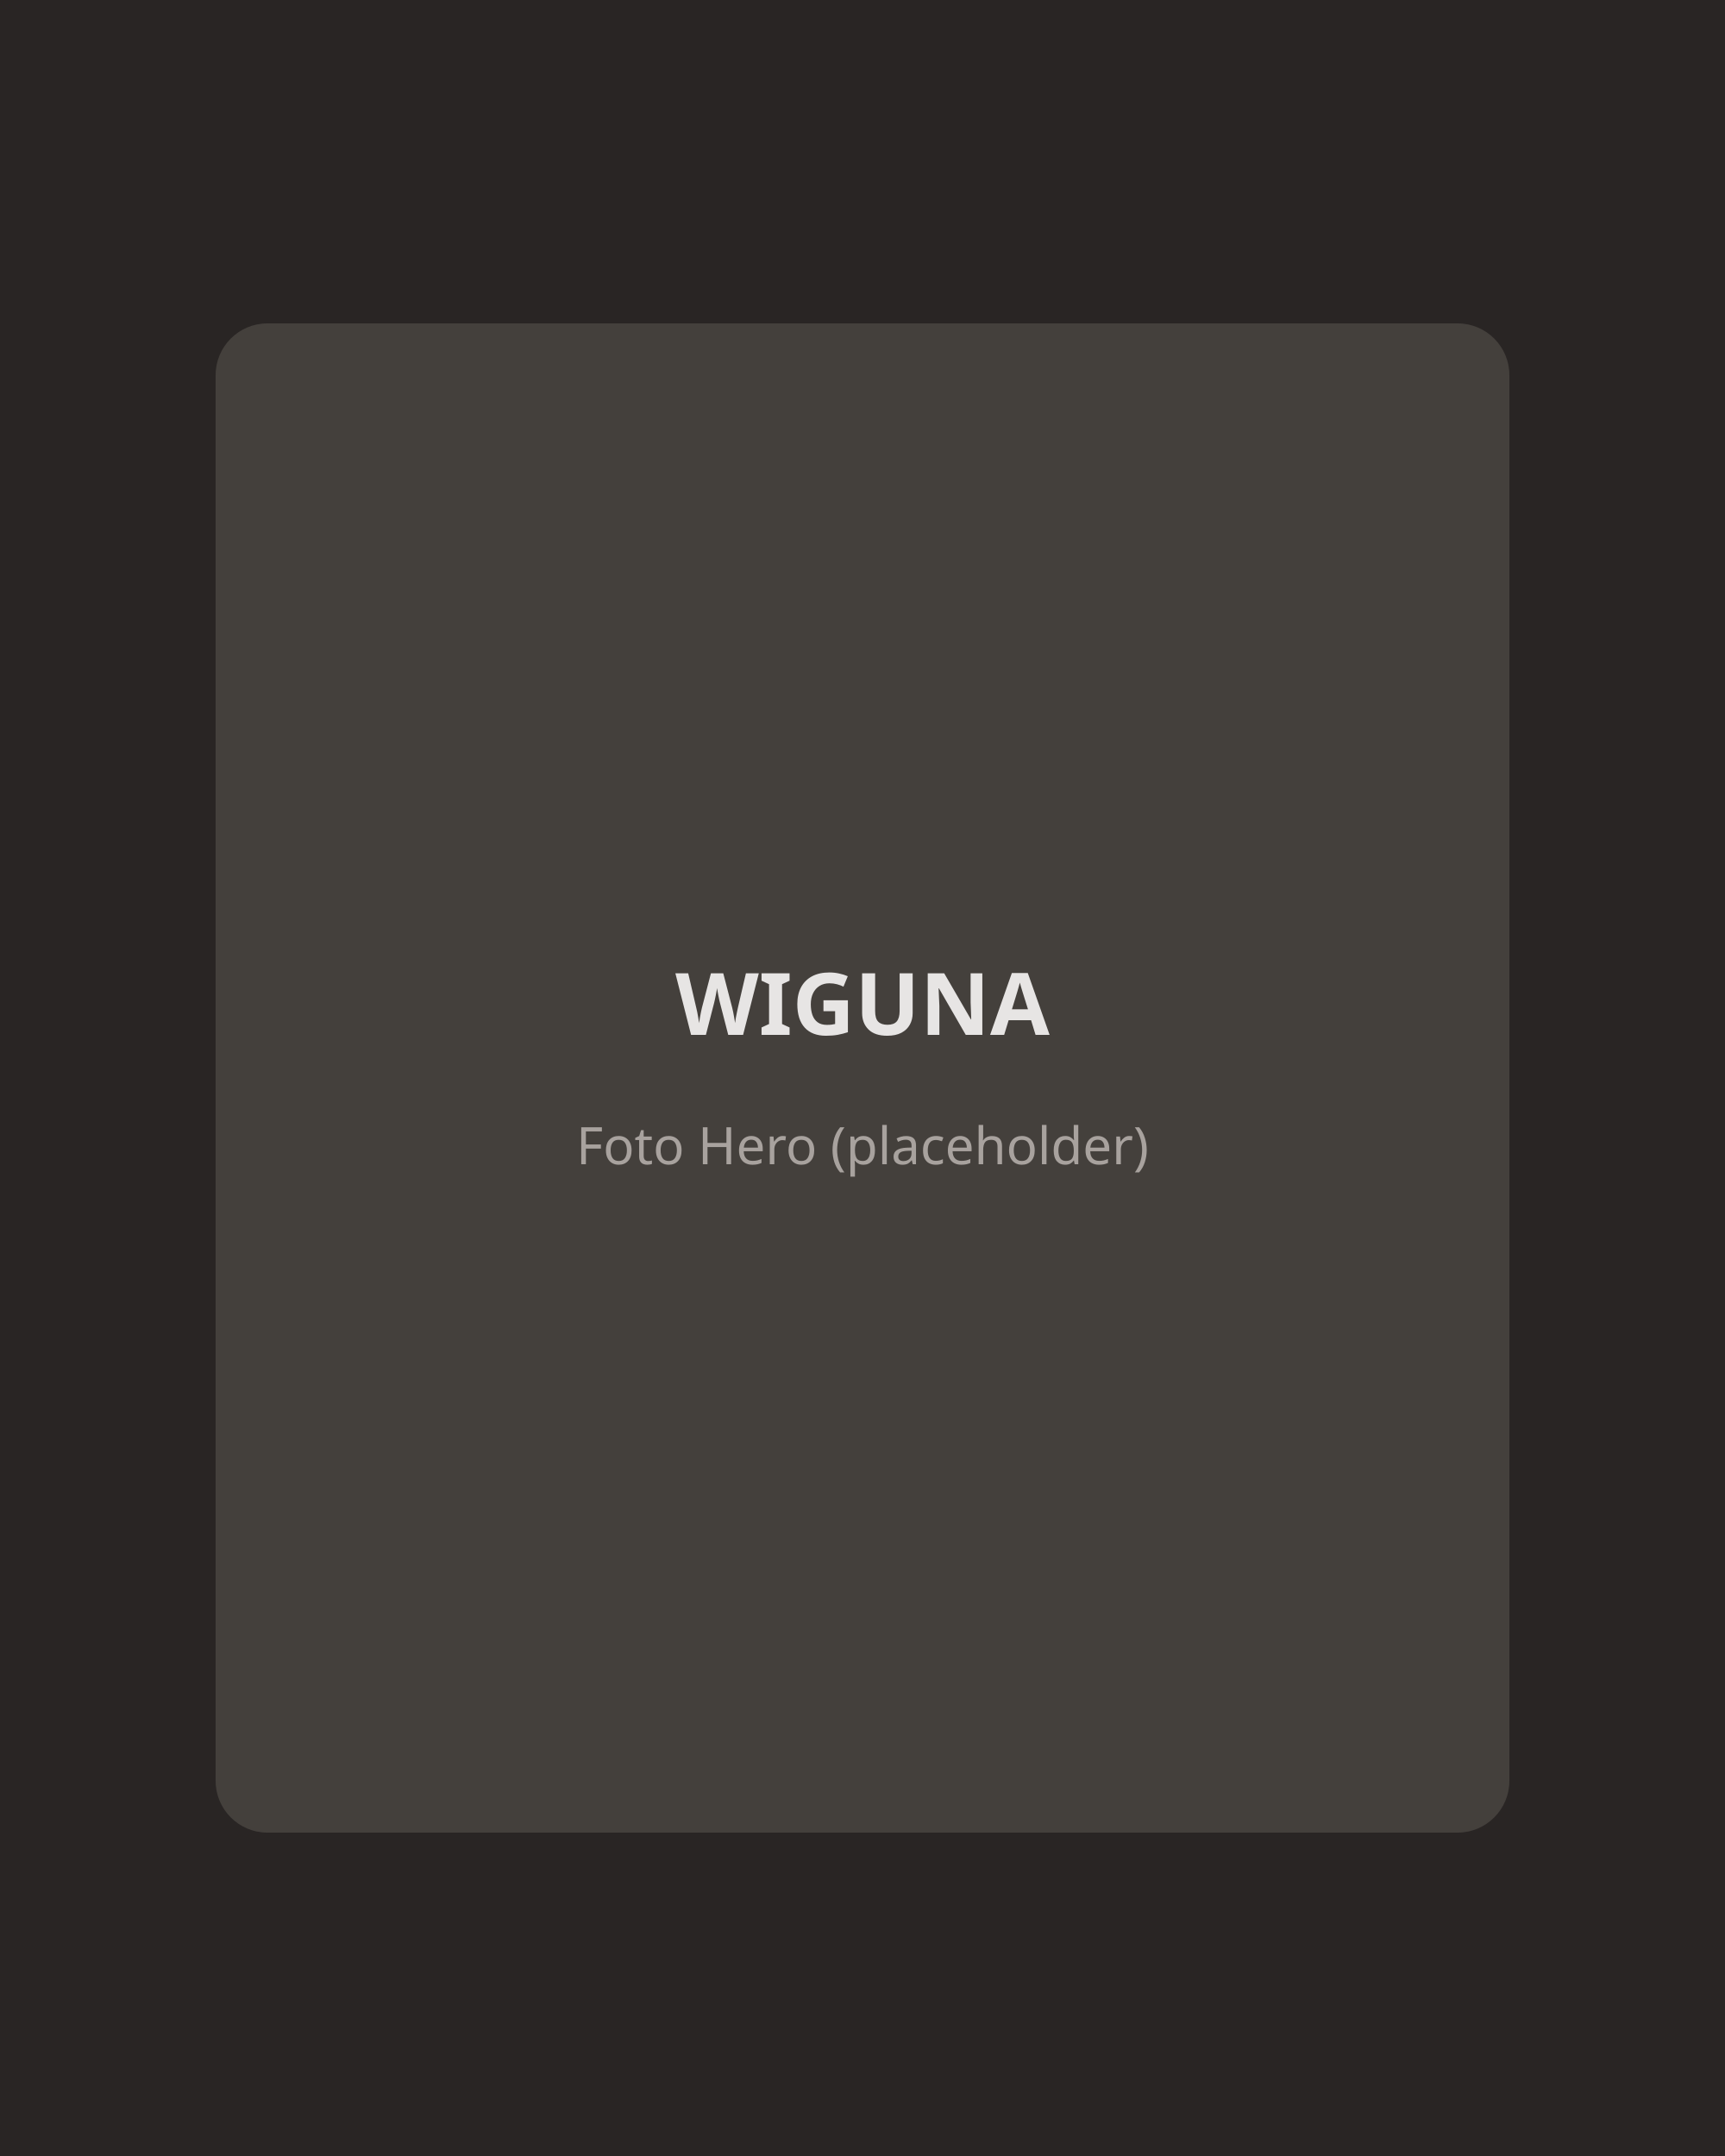
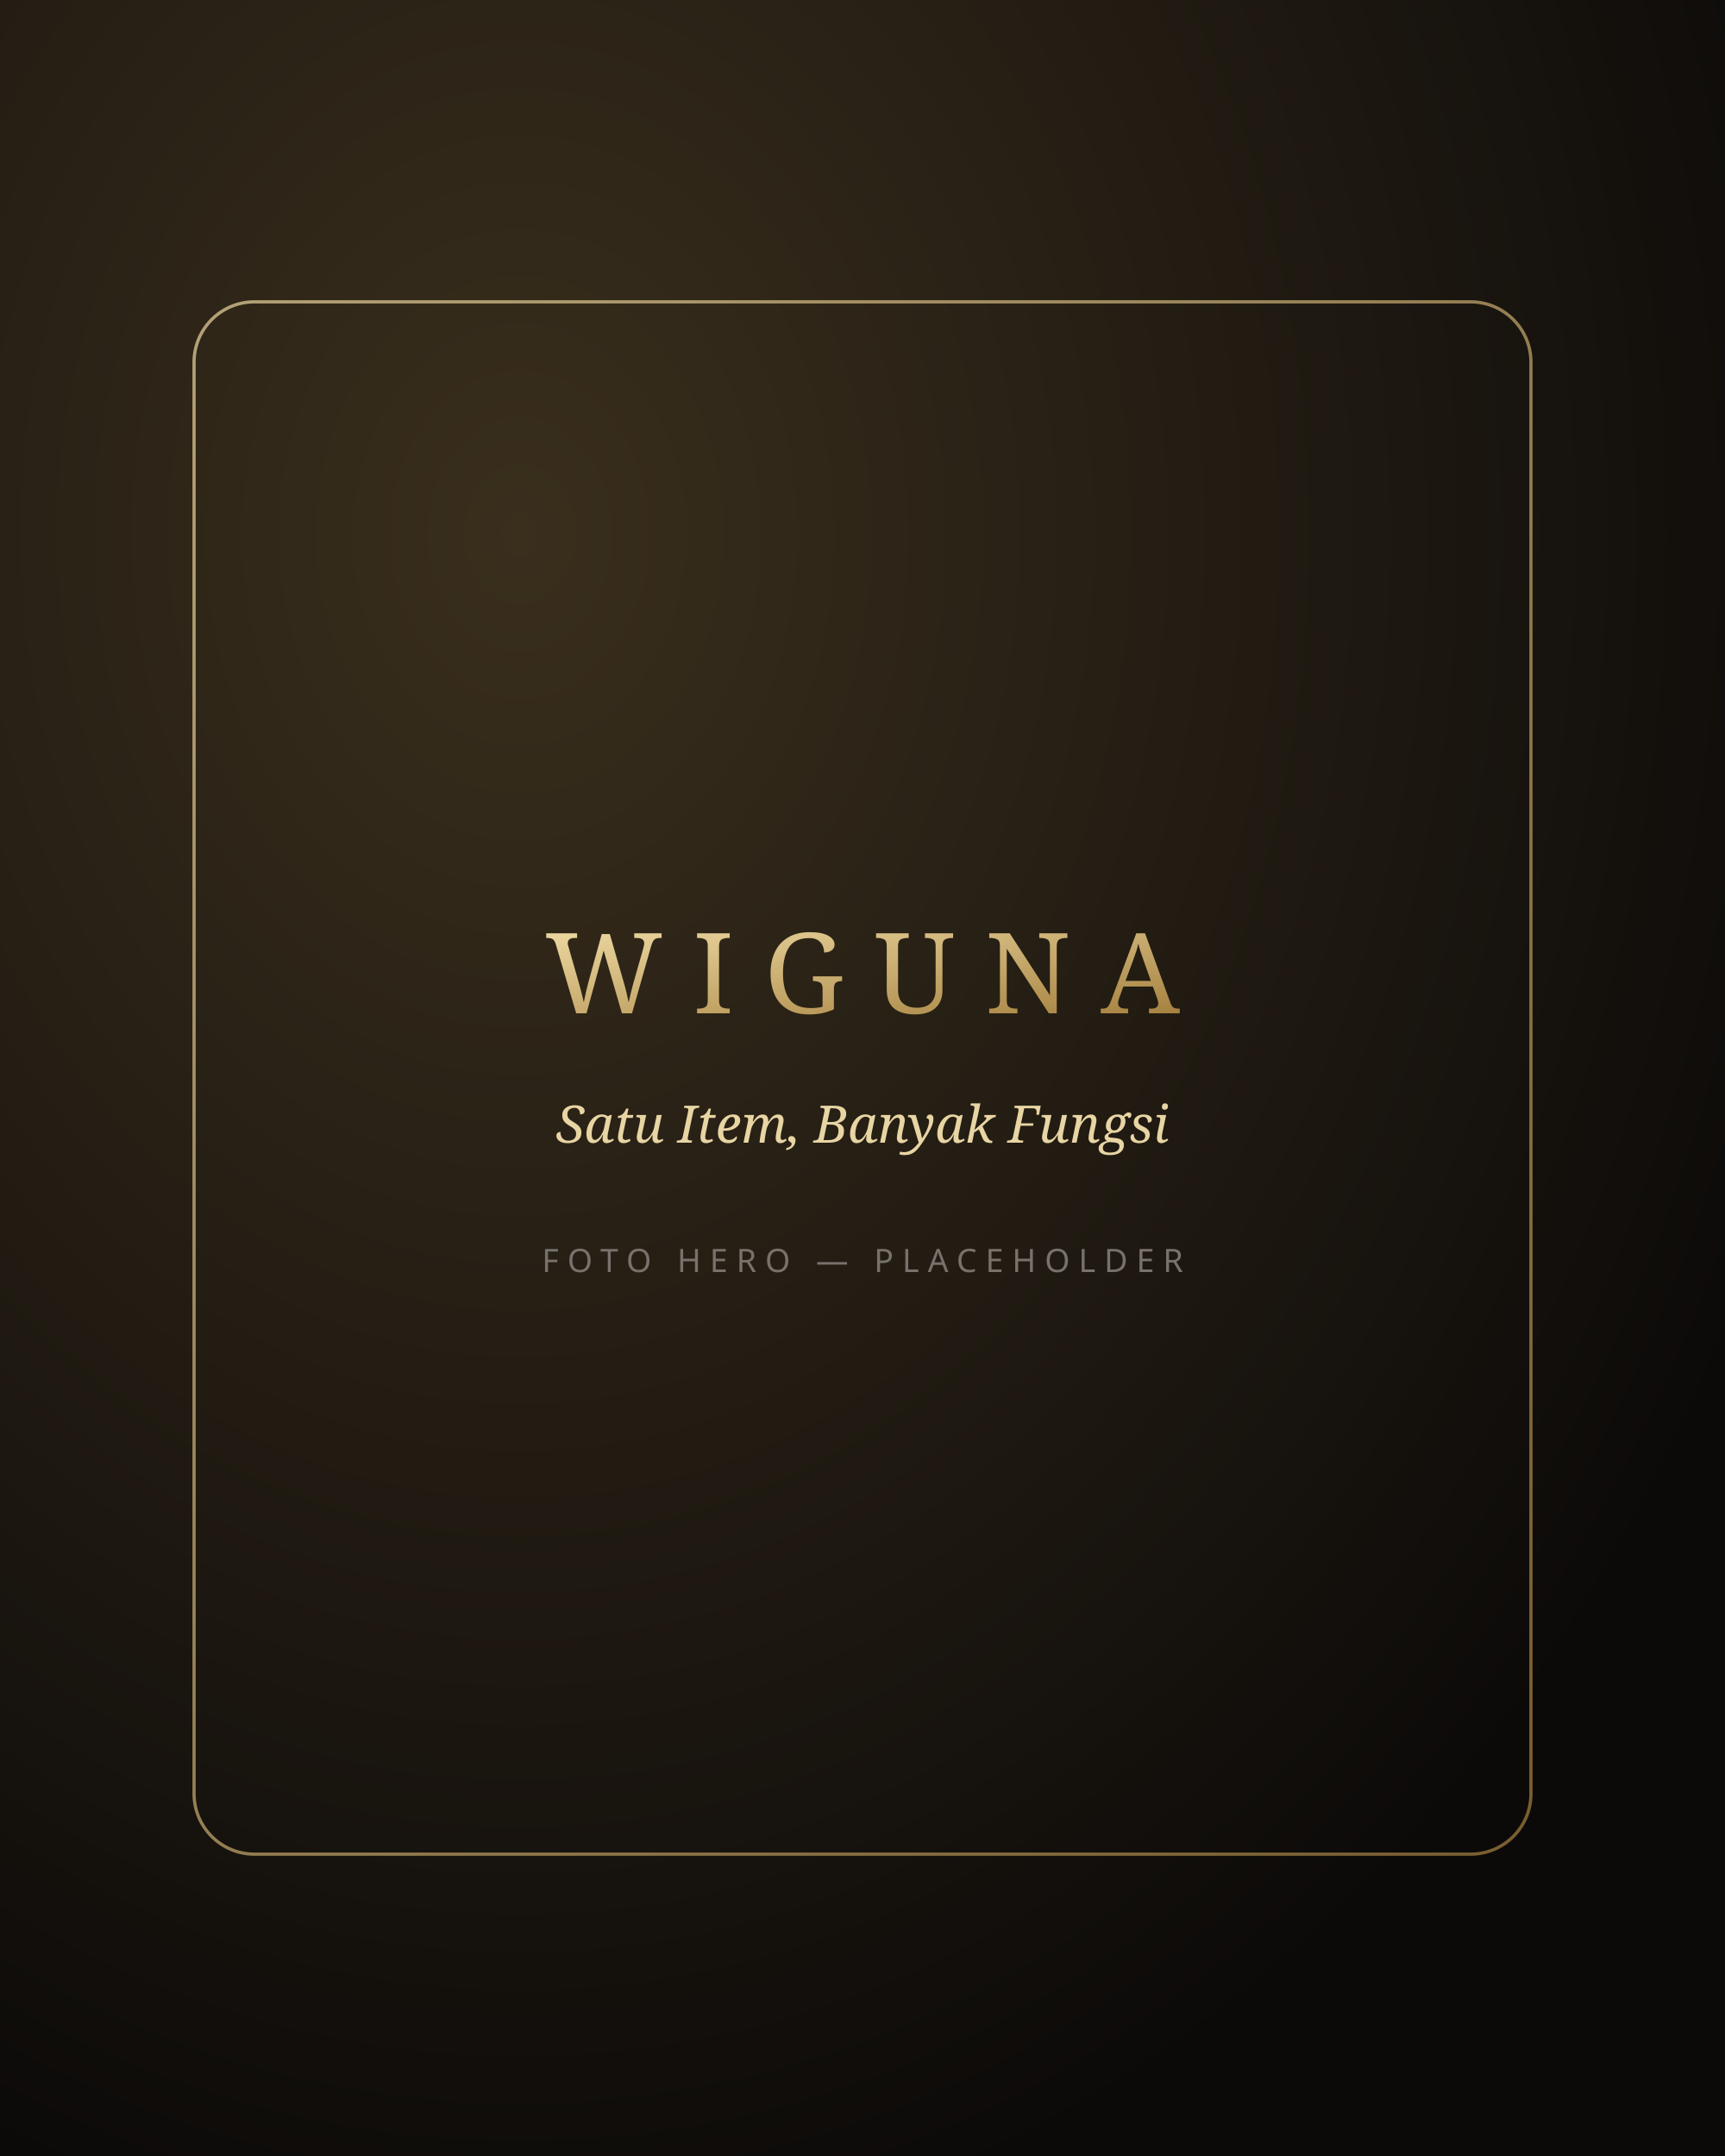
<svg xmlns="http://www.w3.org/2000/svg" width="800" height="1000" viewBox="0 0 800 1000">
-   <rect width="800" height="1000" fill="#292524" />
-   <rect x="100" y="150" width="600" height="700" rx="24" fill="#44403c" />
-   <text x="400" y="480" text-anchor="middle" font-family="sans-serif" font-size="40" fill="#e7e5e4" font-weight="bold">WIGUNA</text>
-   <text x="400" y="540" text-anchor="middle" font-family="sans-serif" font-size="24" fill="#a8a29e">Foto Hero (placeholder)</text>
+   <defs>
+     <radialGradient id="glow" cx="30%" cy="25%" r="80%">
+       <stop offset="0%" stop-color="#3a2f1d" />
+       <stop offset="100%" stop-color="#0c0a09" />
+     </radialGradient>
+     <linearGradient id="gold" x1="0" y1="0" x2="1" y2="1">
+       <stop offset="0%" stop-color="#ecd7a0" />
+       <stop offset="100%" stop-color="#a5813f" />
+     </linearGradient>
+   </defs>
+   <rect width="800" height="1000" fill="url(#glow)" />
+   <rect x="90" y="140" width="620" height="720" rx="28" fill="none" stroke="url(#gold)" stroke-width="1.5" opacity="0.7" />
+   <text x="400" y="470" text-anchor="middle" font-family="Georgia, serif" font-size="52" letter-spacing="14" fill="url(#gold)">WIGUNA</text>
+   <text x="400" y="530" text-anchor="middle" font-family="Georgia, serif" font-size="24" font-style="italic" fill="#e8d5a4">Satu Item, Banyak Fungsi</text>
+   <text x="400" y="590" text-anchor="middle" font-family="sans-serif" font-size="15" letter-spacing="4" fill="#78716c">FOTO HERO — PLACEHOLDER</text>
</svg>
